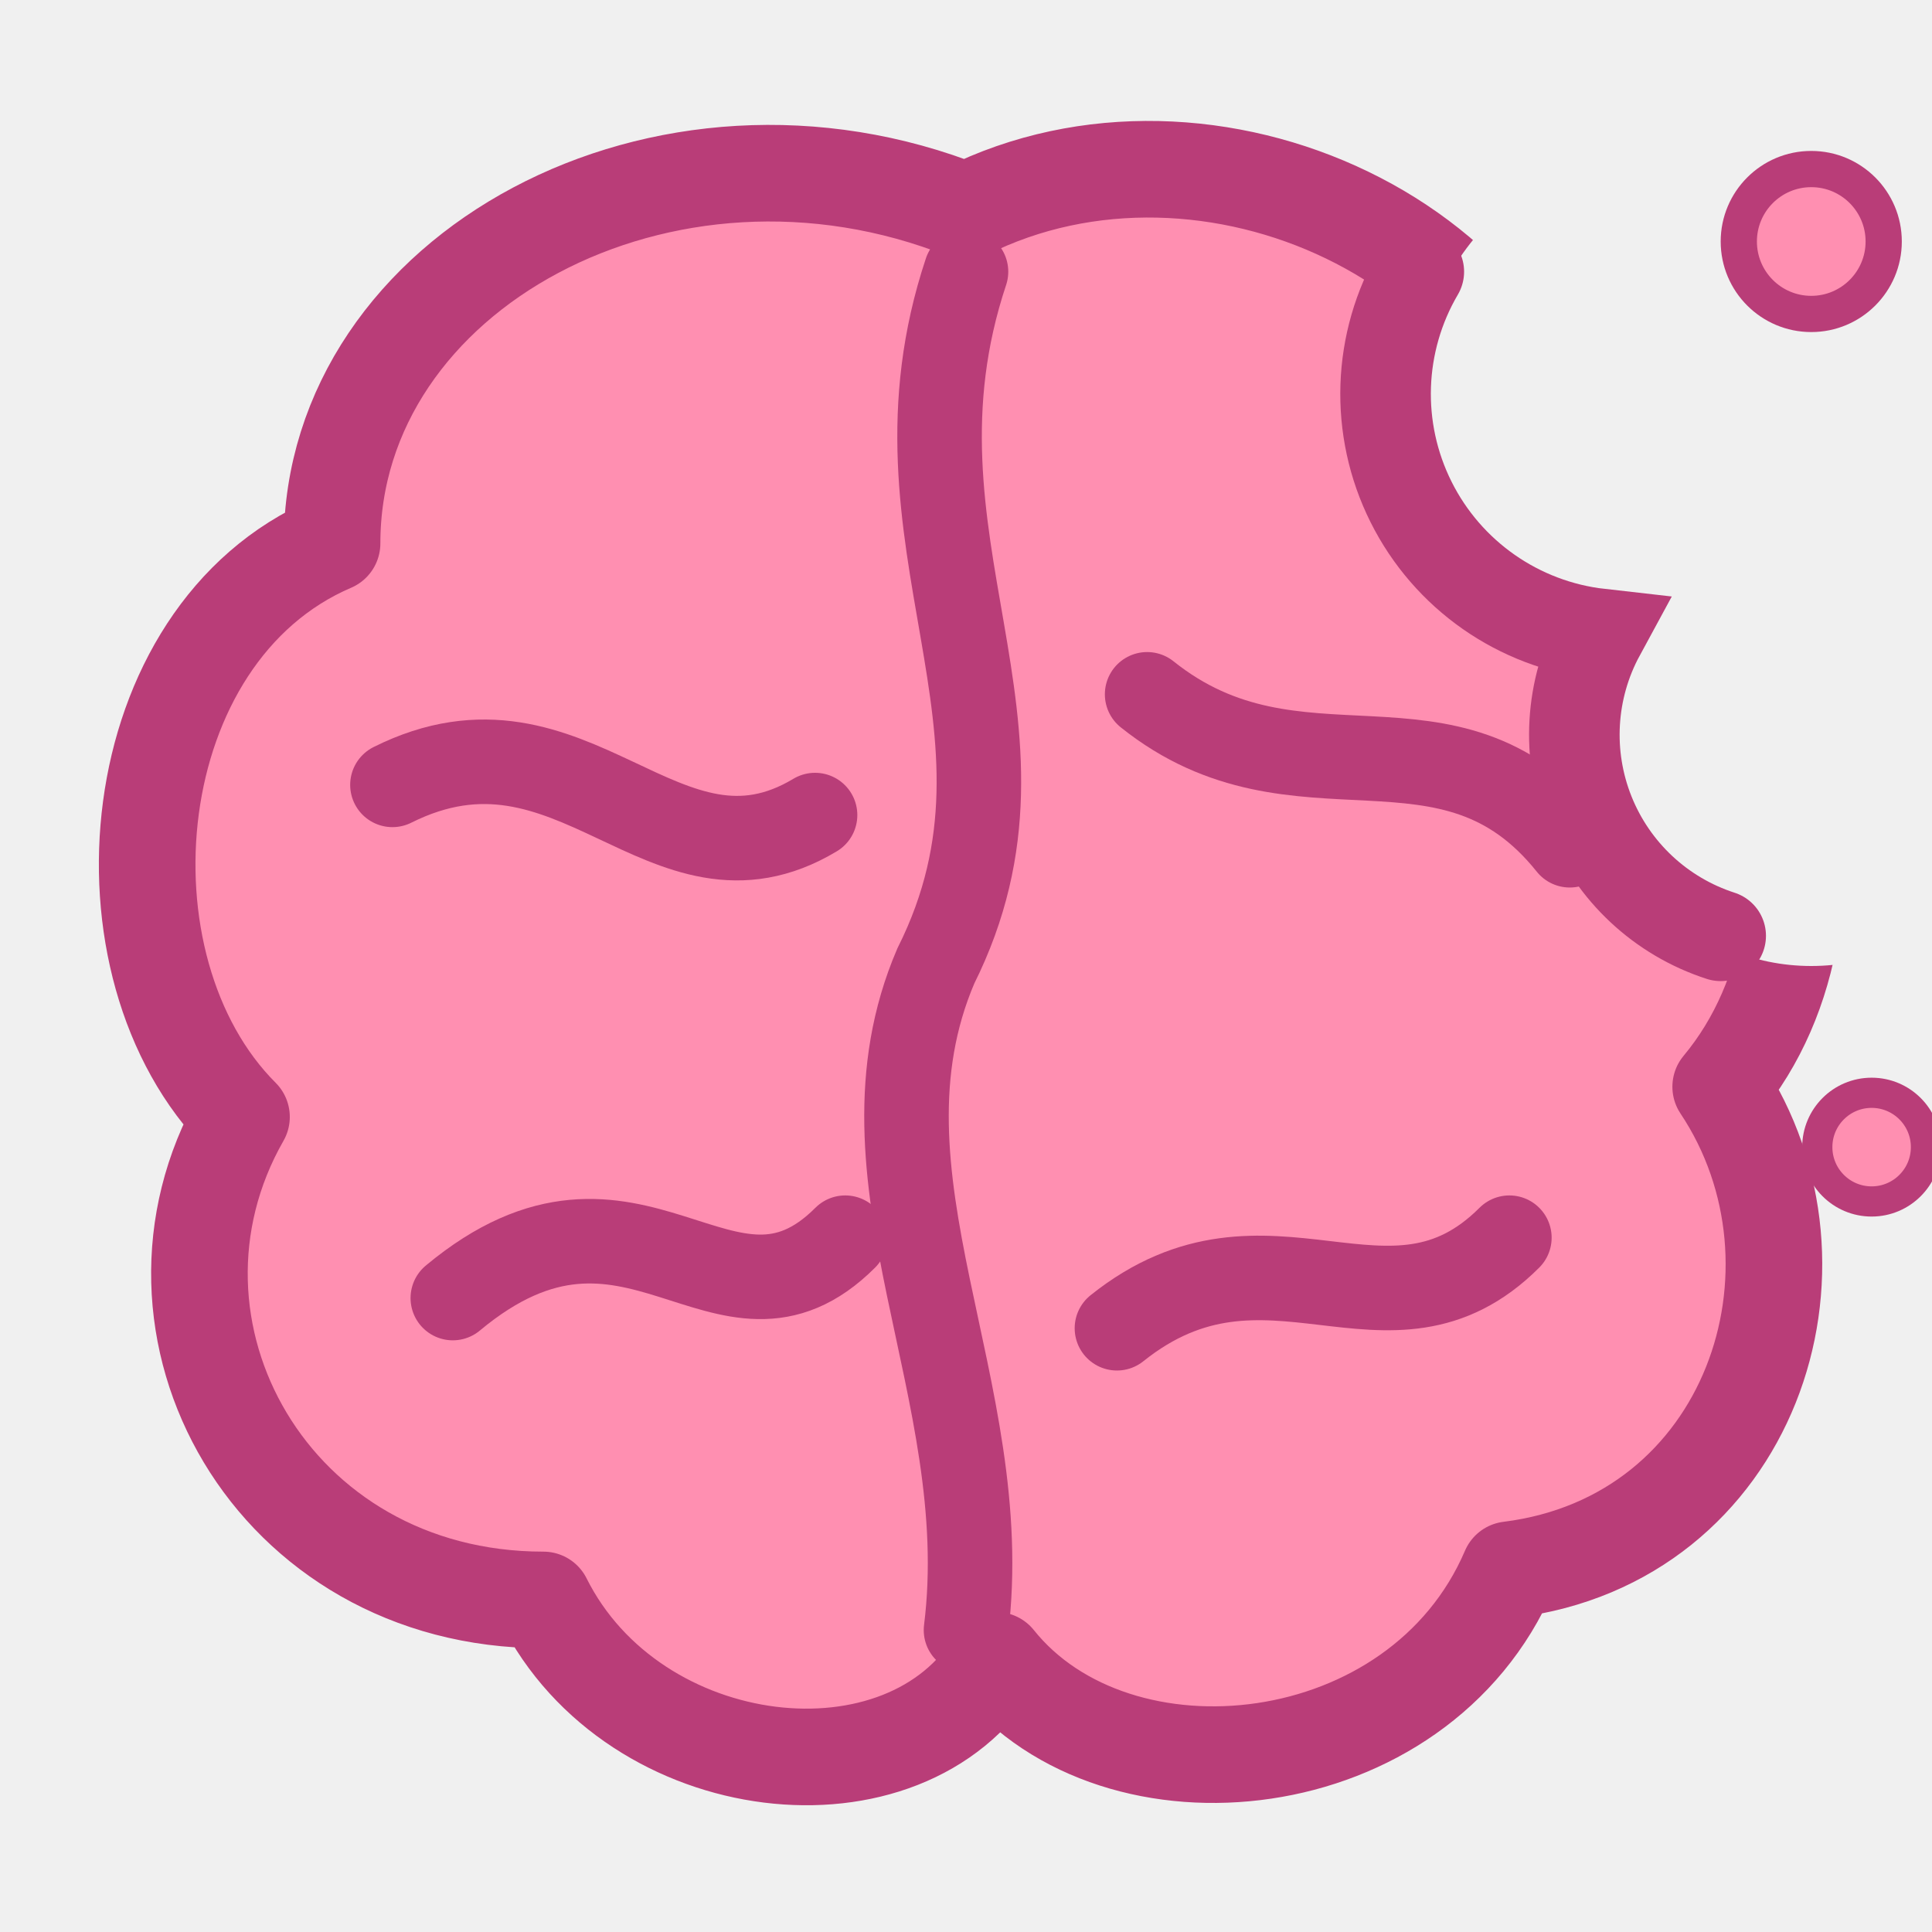
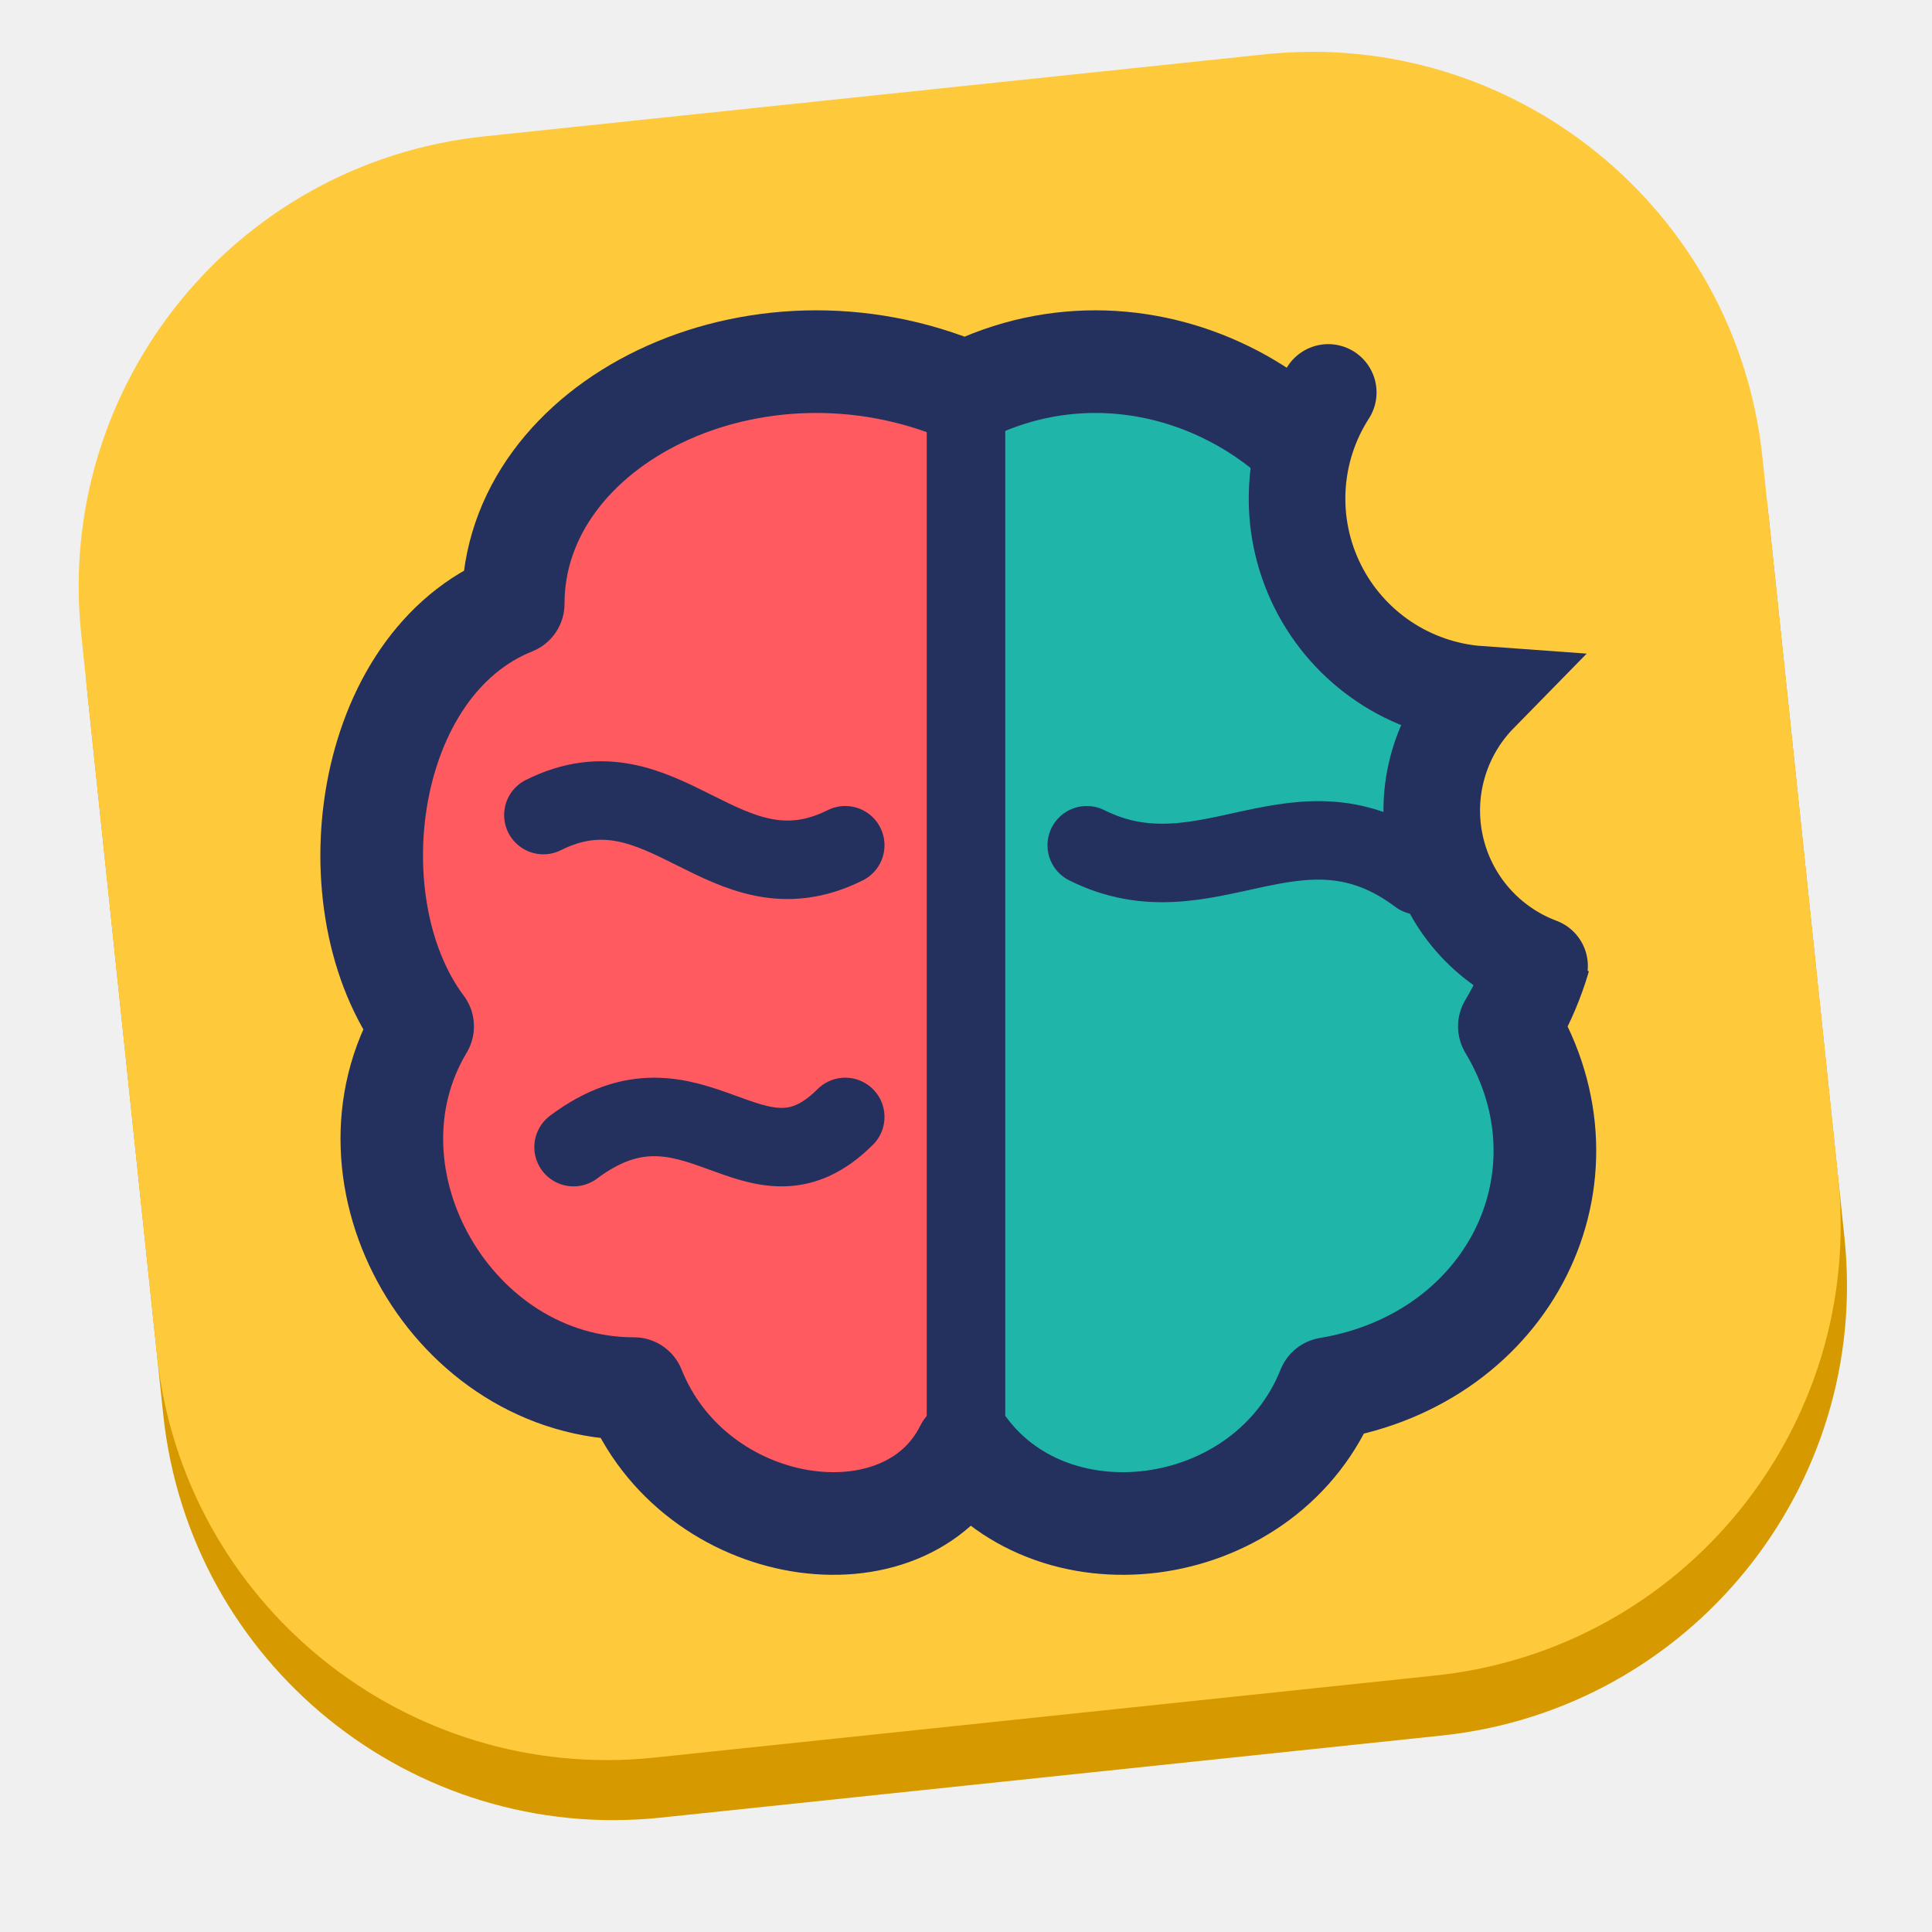
<svg xmlns="http://www.w3.org/2000/svg" viewBox="0 0 64 64">
  <defs>
+     <clipPath id="left">
+       <rect x="0" y="0" width="32" height="64" />
+     </clipPath>
    <mask id="bite">
      <rect width="64" height="64" fill="#fff" />
-       <circle cx="55" cy="13" r="8" fill="#000" />
-       <circle cx="60" cy="25" r="7" fill="#000" />
+       <circle cx="50" cy="17" r="6.5" fill="#000" />
+       <circle cx="54.5" cy="27" r="5.5" fill="#000" />
    </mask>
  </defs>
+   <rect x="4" y="5" width="56" height="54" rx="15" fill="#D69A00" transform="rotate(-6 32 32)" />
+   <rect x="4" y="3" width="56" height="54" rx="15" fill="#FFC93C" transform="rotate(-6 32 32)" />
  <g mask="url(#bite)">
-     <path d="M32 7C22 3 11 9 11 18C4 21 3 32 8 37C4 44 9 53 18 53C21 59 30 60 33 55C37 60 47 59 50 52C58 51 61 42 57 36C62 30 59 19 52 17C51 8 40 3 32 7Z" fill="#FF8FB1" stroke="#B93D78" stroke-width="3.2" stroke-linejoin="round" />
-     <g fill="none" stroke="#B93D78" stroke-width="2.8" stroke-linecap="round">
-       <path d="M32 9C29 18 35 24 31 32C28 39 33 46 32 54" />
-       <path d="M13 26C19 23 22 30 27 27" />
-       <path d="M38 23C43 27 48 23 52 28" />
-       <path d="M15 43C21 38 24 45 28 41" />
-       <path d="M37 44C42 40 46 45 50 41" />
+     <path id="b" d="M32 13C25 10 17 14 17 20C12 22 11 30 14 34C11 39 15 46 21 46C23 51 30 52 32 48C35 52 42 51 44 46C50 45 53 39 50 34C53 29 51 22 46 20C45 14 38 10 32 13Z" fill="#1FB5A8" />
+     <path d="M32 13C25 10 17 14 17 20C12 22 11 30 14 34C11 39 15 46 21 46C23 51 30 52 32 48Z" fill="#FF5A5F" />
+     <path d="M32 13C25 10 17 14 17 20C12 22 11 30 14 34C11 39 15 46 21 46C23 51 30 52 32 48C35 52 42 51 44 46C50 45 53 39 50 34C53 29 51 22 46 20C45 14 38 10 32 13Z" fill="none" stroke="#24305E" stroke-width="3.4" stroke-linejoin="round" />
+     <g fill="none" stroke="#24305E" stroke-width="2.6" stroke-linecap="round">
+       <path d="M32 14V47" />
+       <path d="M18 27C22 25 24 30 28 28" />
+       <path d="M19 38C23 35 25 40 28 37" />
+       <path d="M36 28C40 30 43 26 47 29" />
    </g>
  </g>
-   <path d="M47 9A8 8 0 0 0 53 21A7 7 0 0 0 57 31" fill="none" stroke="#B93D78" stroke-width="3" stroke-linecap="round" />
-   <circle cx="60" cy="8" r="2.4" fill="#FF8FB1" stroke="#B93D78" stroke-width="1.2" />
-   <circle cx="62" cy="38" r="1.8" fill="#FF8FB1" stroke="#B93D78" stroke-width="1" />
+   <path d="M44 13A6.5 6.5 0 0 0 49 23A5.5 5.5 0 0 0 51 32" fill="none" stroke="#24305E" stroke-width="3.2" stroke-linecap="round" />
</svg>
